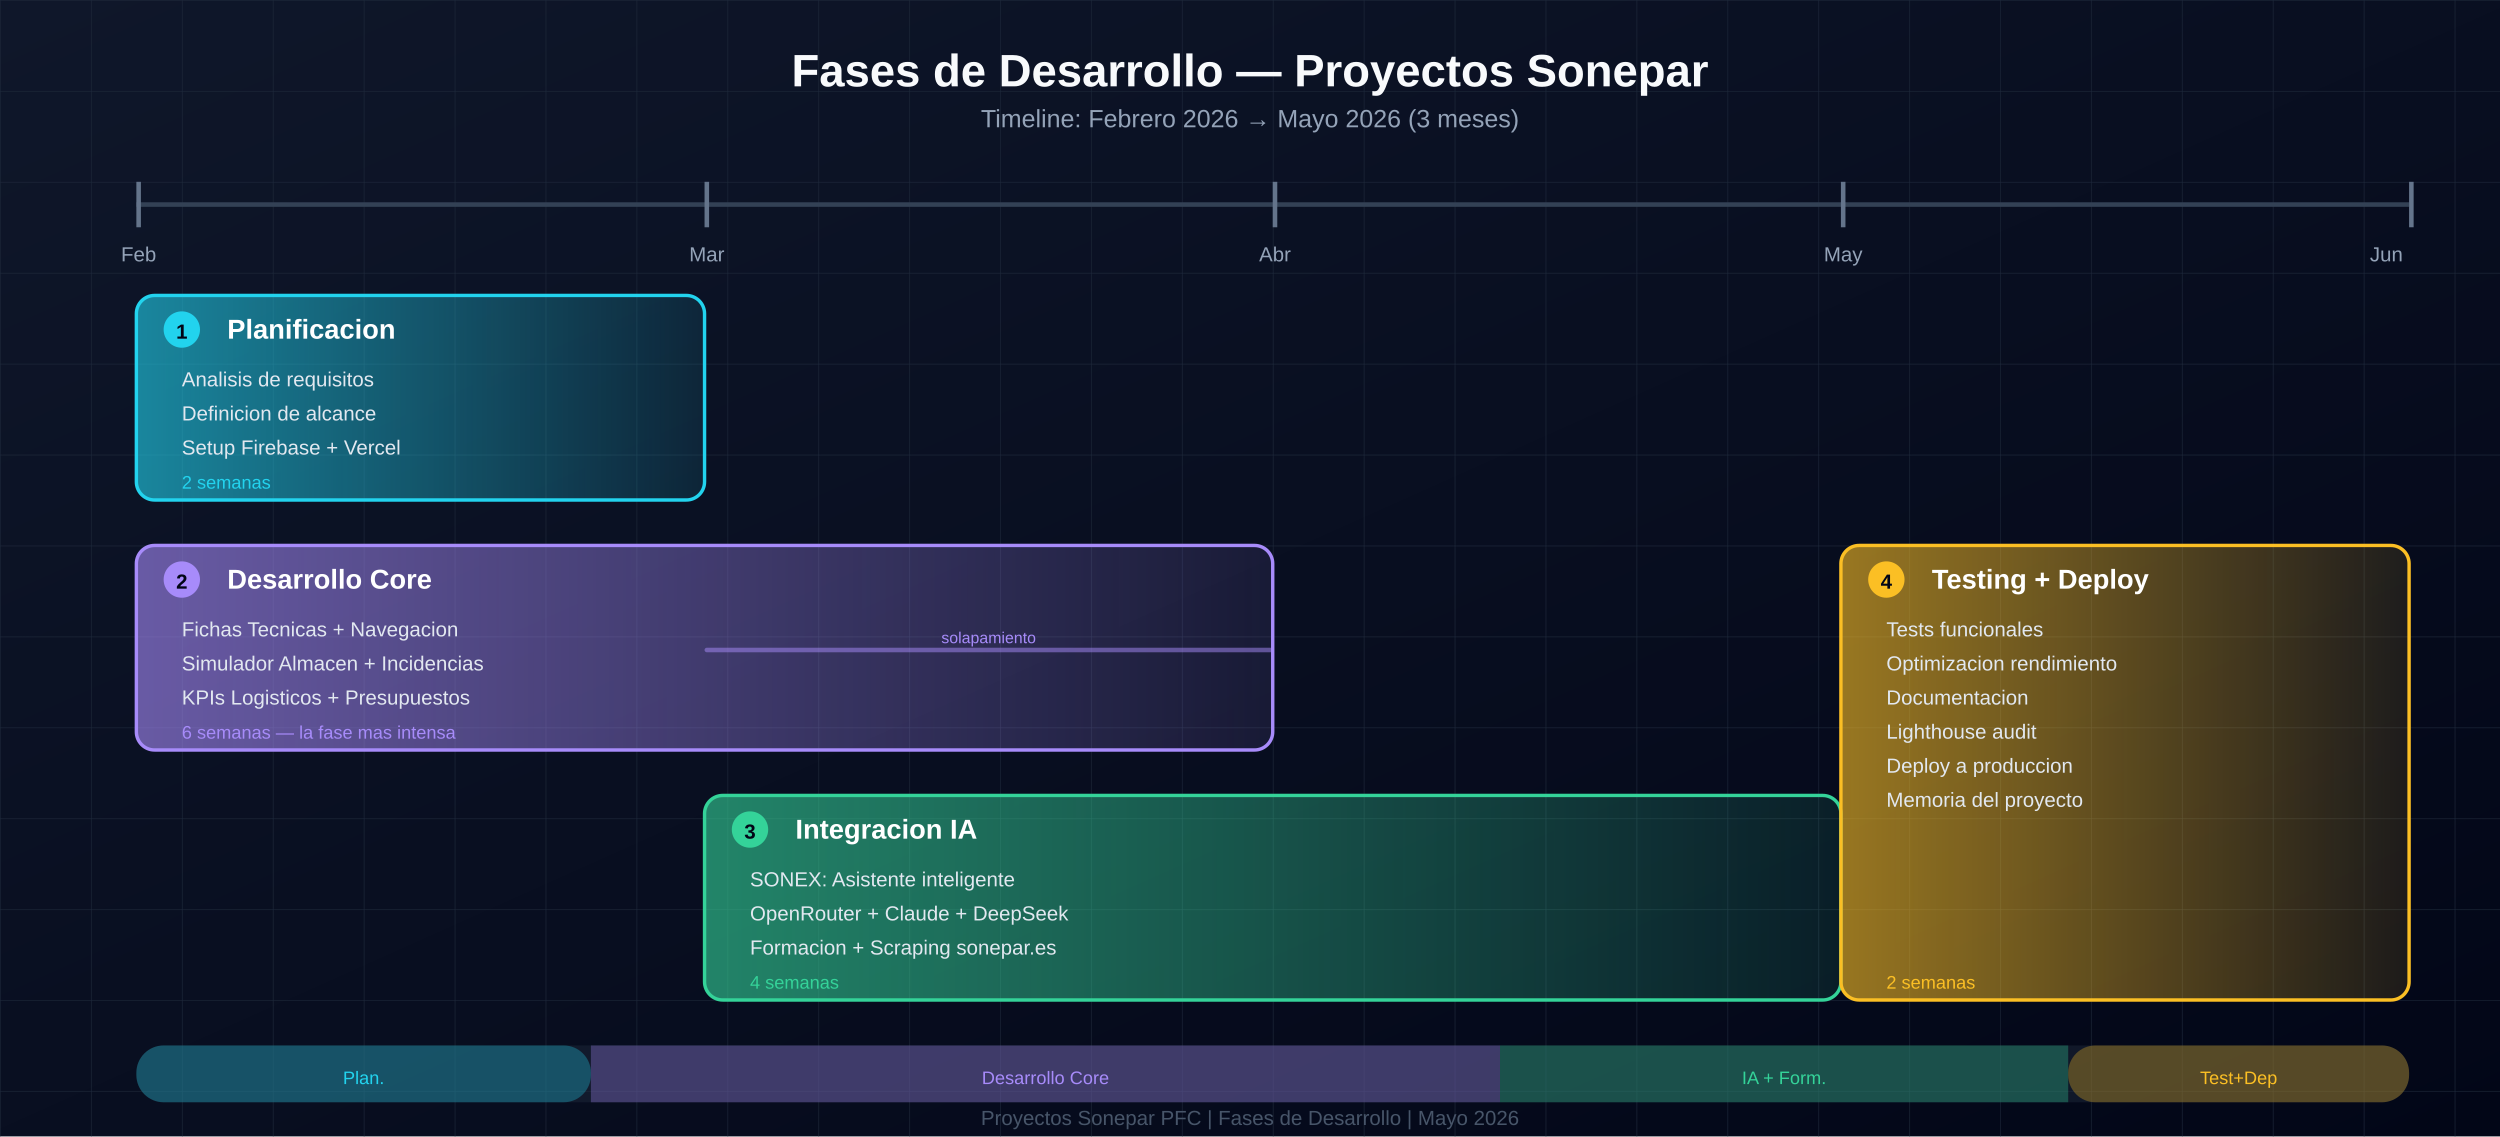
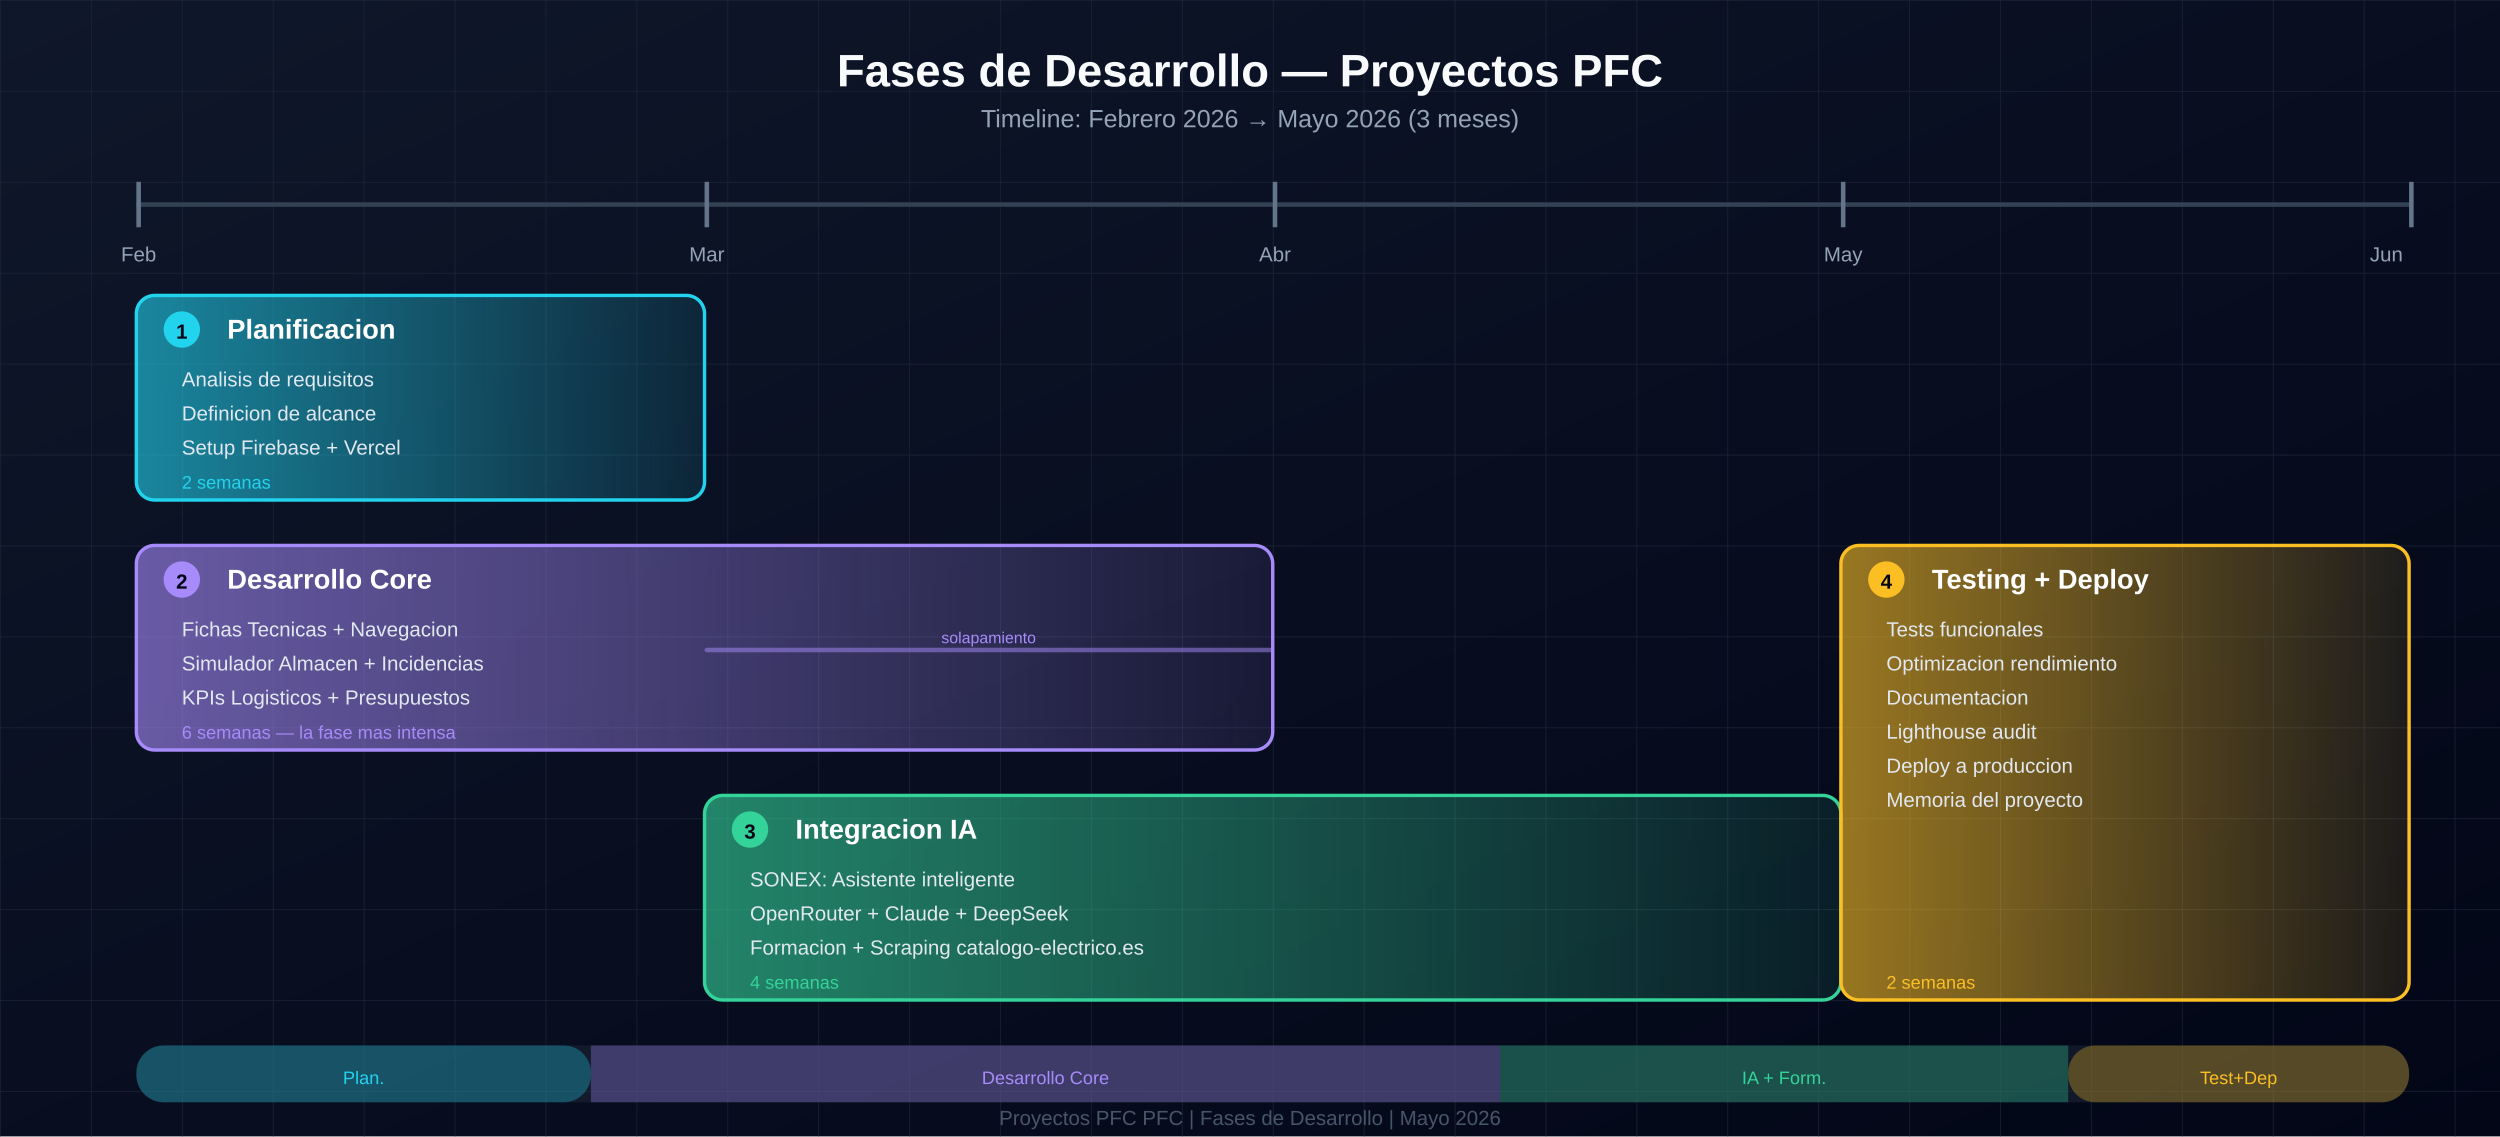
<svg xmlns="http://www.w3.org/2000/svg" viewBox="0 0 1100 500" font-family="'Segoe UI', Arial, sans-serif">
  <defs>
    <linearGradient id="bg" x1="0%" y1="0%" x2="100%" y2="100%">
      <stop offset="0%" style="stop-color:#0f172a" />
      <stop offset="100%" style="stop-color:#020617" />
    </linearGradient>
    <pattern id="grid" width="40" height="40" patternUnits="userSpaceOnUse">
      <path d="M 40 0 L 0 0 0 40" fill="none" stroke="#1e293b" stroke-width="0.5" />
    </pattern>
    <linearGradient id="phase1" x1="0%" y1="0%" x2="100%" y2="0%">
      <stop offset="0%" style="stop-color:#22d3ee;stop-opacity:0.6" />
      <stop offset="100%" style="stop-color:#22d3ee;stop-opacity:0.1" />
    </linearGradient>
    <linearGradient id="phase2" x1="0%" y1="0%" x2="100%" y2="0%">
      <stop offset="0%" style="stop-color:#a78bfa;stop-opacity:0.6" />
      <stop offset="100%" style="stop-color:#a78bfa;stop-opacity:0.1" />
    </linearGradient>
    <linearGradient id="phase3" x1="0%" y1="0%" x2="100%" y2="0%">
      <stop offset="0%" style="stop-color:#34d399;stop-opacity:0.6" />
      <stop offset="100%" style="stop-color:#34d399;stop-opacity:0.1" />
    </linearGradient>
    <linearGradient id="phase4" x1="0%" y1="0%" x2="100%" y2="0%">
      <stop offset="0%" style="stop-color:#fbbf24;stop-opacity:0.6" />
      <stop offset="100%" style="stop-color:#fbbf24;stop-opacity:0.1" />
    </linearGradient>
  </defs>
  <rect width="1100" height="500" fill="url(#bg)" />
  <rect width="1100" height="500" fill="url(#grid)" />
-   <text x="550" y="38" fill="#f8fafc" font-size="20" font-weight="700" text-anchor="middle">Fases de Desarrollo — Proyectos Sonepar</text>
+   <text x="550" y="38" fill="#f8fafc" font-size="20" font-weight="700" text-anchor="middle">Fases de Desarrollo — Proyectos PFC</text>
  <text x="550" y="56" fill="#94a3b8" font-size="11" text-anchor="middle">Timeline: Febrero 2026 → Mayo 2026 (3 meses)</text>
  <line x1="60" y1="90" x2="1060" y2="90" stroke="#334155" stroke-width="2" />
  <rect x="60" y="80" width="2" height="20" fill="#64748b" />
  <text x="61" y="115" fill="#94a3b8" font-size="9" text-anchor="middle">Feb</text>
  <rect x="310" y="80" width="2" height="20" fill="#64748b" />
  <text x="311" y="115" fill="#94a3b8" font-size="9" text-anchor="middle">Mar</text>
  <rect x="560" y="80" width="2" height="20" fill="#64748b" />
  <text x="561" y="115" fill="#94a3b8" font-size="9" text-anchor="middle">Abr</text>
  <rect x="810" y="80" width="2" height="20" fill="#64748b" />
  <text x="811" y="115" fill="#94a3b8" font-size="9" text-anchor="middle">May</text>
  <rect x="1060" y="80" width="2" height="20" fill="#64748b" />
  <text x="1050" y="115" fill="#94a3b8" font-size="9" text-anchor="middle">Jun</text>
  <rect x="60" y="130" width="250" height="90" rx="8" fill="url(#phase1)" stroke="#22d3ee" stroke-width="1.5" />
  <circle cx="80" cy="145" r="8" fill="#22d3ee" />
  <text x="80" y="149" fill="#020617" font-size="9" font-weight="700" text-anchor="middle">1</text>
  <text x="100" y="149" fill="white" font-size="12" font-weight="700">Planificacion</text>
  <text x="80" y="170" fill="#e2e8f0" font-size="9">Analisis de requisitos</text>
  <text x="80" y="185" fill="#e2e8f0" font-size="9">Definicion de alcance</text>
  <text x="80" y="200" fill="#e2e8f0" font-size="9">Setup Firebase + Vercel</text>
  <text x="80" y="215" fill="#22d3ee" font-size="8">2 semanas</text>
  <rect x="60" y="240" width="500" height="90" rx="8" fill="url(#phase2)" stroke="#a78bfa" stroke-width="1.5" />
  <circle cx="80" cy="255" r="8" fill="#a78bfa" />
  <text x="80" y="259" fill="#020617" font-size="9" font-weight="700" text-anchor="middle">2</text>
  <text x="100" y="259" fill="white" font-size="12" font-weight="700">Desarrollo Core</text>
  <text x="80" y="280" fill="#e2e8f0" font-size="9">Fichas Tecnicas + Navegacion</text>
  <text x="80" y="295" fill="#e2e8f0" font-size="9">Simulador Almacen + Incidencias</text>
  <text x="80" y="310" fill="#e2e8f0" font-size="9">KPIs Logisticos + Presupuestos</text>
  <text x="80" y="325" fill="#a78bfa" font-size="8">6 semanas — la fase mas intensa</text>
  <rect x="310" y="350" width="500" height="90" rx="8" fill="url(#phase3)" stroke="#34d399" stroke-width="1.5" />
  <circle cx="330" cy="365" r="8" fill="#34d399" />
  <text x="330" y="369" fill="#020617" font-size="9" font-weight="700" text-anchor="middle">3</text>
  <text x="350" y="369" fill="white" font-size="12" font-weight="700">Integracion IA</text>
  <text x="330" y="390" fill="#e2e8f0" font-size="9">SONEX: Asistente inteligente</text>
  <text x="330" y="405" fill="#e2e8f0" font-size="9">OpenRouter + Claude + DeepSeek</text>
-   <text x="330" y="420" fill="#e2e8f0" font-size="9">Formacion + Scraping sonepar.es</text>
+   <text x="330" y="420" fill="#e2e8f0" font-size="9">Formacion + Scraping catalogo-electrico.es</text>
  <text x="330" y="435" fill="#34d399" font-size="8">4 semanas</text>
  <rect x="810" y="240" width="250" height="200" rx="8" fill="url(#phase4)" stroke="#fbbf24" stroke-width="1.5" />
  <circle cx="830" cy="255" r="8" fill="#fbbf24" />
  <text x="830" y="259" fill="#020617" font-size="9" font-weight="700" text-anchor="middle">4</text>
  <text x="850" y="259" fill="white" font-size="12" font-weight="700">Testing + Deploy</text>
  <text x="830" y="280" fill="#e2e8f0" font-size="9">Tests funcionales</text>
  <text x="830" y="295" fill="#e2e8f0" font-size="9">Optimizacion rendimiento</text>
  <text x="830" y="310" fill="#e2e8f0" font-size="9">Documentacion</text>
  <text x="830" y="325" fill="#e2e8f0" font-size="9">Lighthouse audit</text>
  <text x="830" y="340" fill="#e2e8f0" font-size="9">Deploy a produccion</text>
  <text x="830" y="355" fill="#e2e8f0" font-size="9">Memoria del proyecto</text>
  <text x="830" y="435" fill="#fbbf24" font-size="8">2 semanas</text>
  <rect x="310" y="285" width="250" height="2" rx="1" fill="#a78bfa" opacity="0.5" />
  <text x="435" y="283" fill="#a78bfa" font-size="7" text-anchor="middle">solapamiento</text>
  <rect x="60" y="460" width="1000" height="25" rx="12" fill="rgba(30, 41, 59, 0.5)" />
  <rect x="60" y="460" width="200" height="25" rx="12" fill="rgba(34, 211, 238, 0.3)" />
  <rect x="260" y="460" width="400" height="25" rx="0" fill="rgba(167, 139, 250, 0.3)" />
  <rect x="660" y="460" width="250" height="25" rx="0" fill="rgba(52, 211, 153, 0.3)" />
  <rect x="910" y="460" width="150" height="25" rx="12" fill="rgba(251, 191, 36, 0.3)" />
  <text x="160" y="477" fill="#22d3ee" font-size="8" text-anchor="middle">Plan.</text>
  <text x="460" y="477" fill="#a78bfa" font-size="8" text-anchor="middle">Desarrollo Core</text>
  <text x="785" y="477" fill="#34d399" font-size="8" text-anchor="middle">IA + Form.</text>
  <text x="985" y="477" fill="#fbbf24" font-size="8" text-anchor="middle">Test+Dep</text>
-   <text x="550" y="495" fill="#475569" font-size="9" text-anchor="middle">Proyectos Sonepar PFC | Fases de Desarrollo | Mayo 2026</text>
+   <text x="550" y="495" fill="#475569" font-size="9" text-anchor="middle">Proyectos PFC PFC | Fases de Desarrollo | Mayo 2026</text>
</svg>
